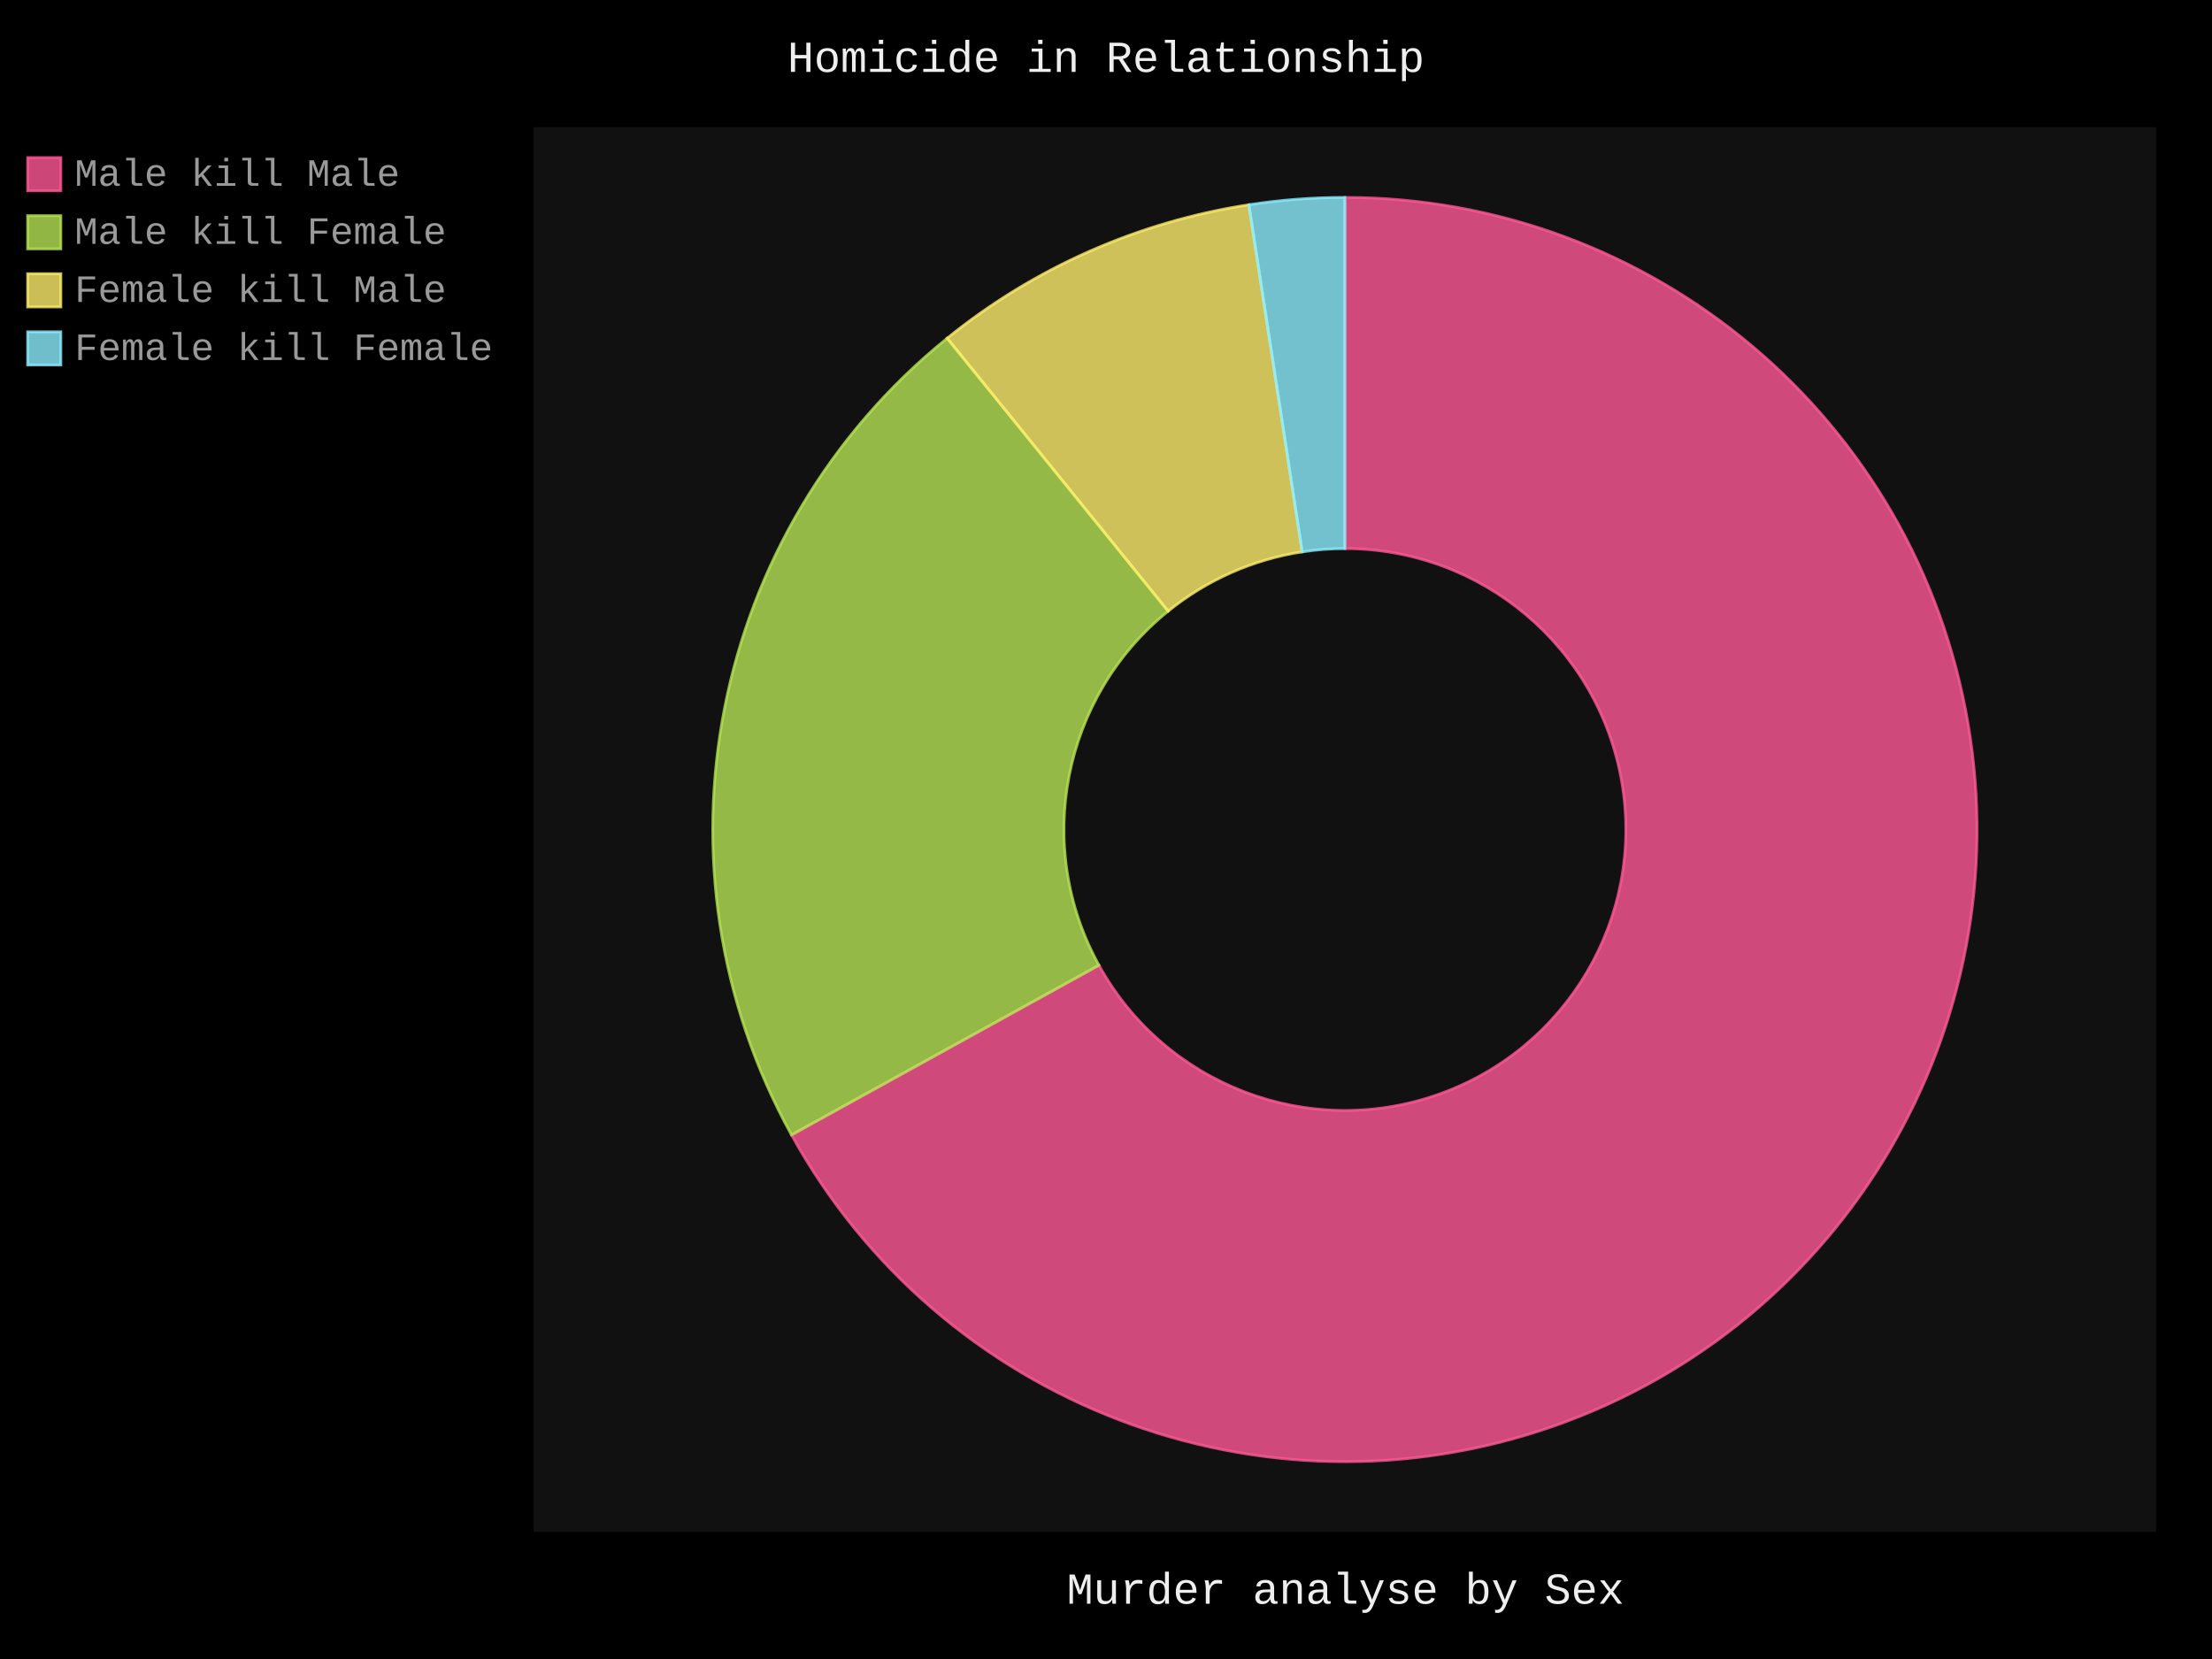
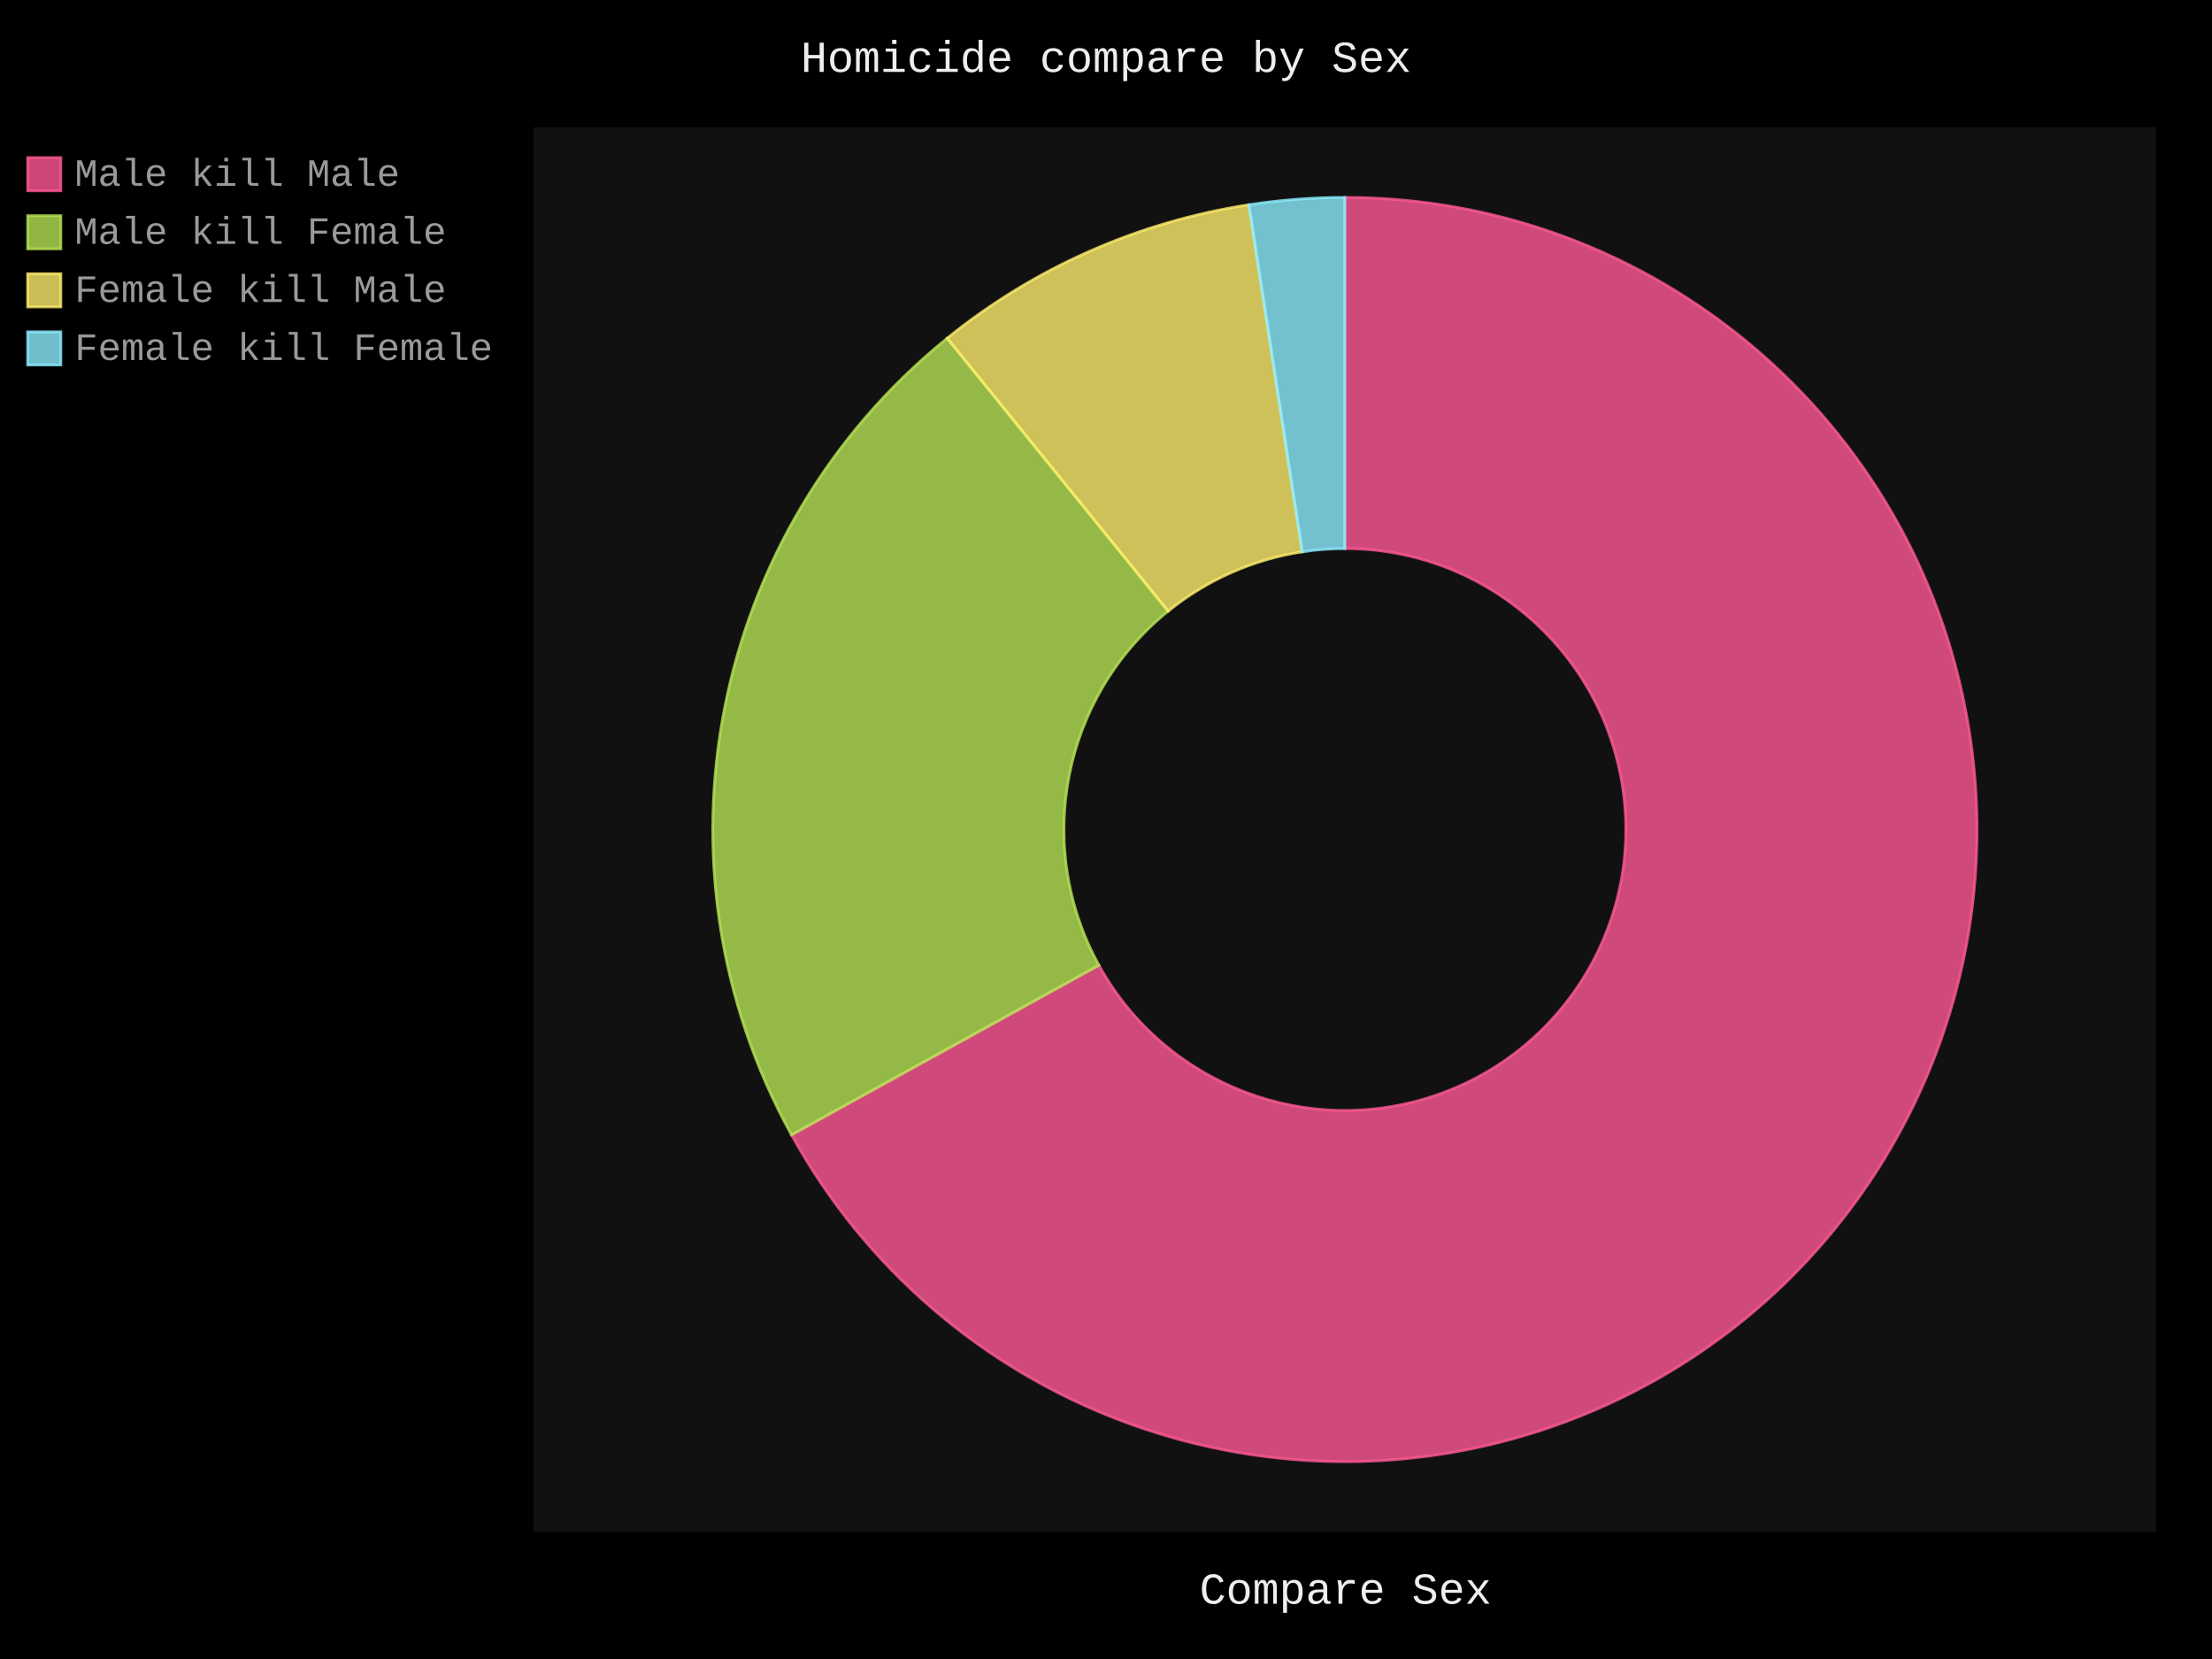
- <svg xmlns="http://www.w3.org/2000/svg" class="pygal-chart" id="chart-cbdfc3da-510a-47c2-8d24-e23b2303c3f3" viewBox="0 0 800 600">
+ <svg xmlns="http://www.w3.org/2000/svg" class="pygal-chart" id="chart-17430d75-c012-4176-abcd-f499906c92c1" viewBox="0 0 800 600">
  <defs>
-     <style type="text/css">#chart-cbdfc3da-510a-47c2-8d24-e23b2303c3f3{-webkit-user-select:none;-webkit-font-smoothing:antialiased;font-family:Consolas,"Liberation Mono",Menlo,Courier,monospace}#chart-cbdfc3da-510a-47c2-8d24-e23b2303c3f3 .title{font-family:Consolas,"Liberation Mono",Menlo,Courier,monospace;font-size:16px}#chart-cbdfc3da-510a-47c2-8d24-e23b2303c3f3 .legends .legend text{font-family:Consolas,"Liberation Mono",Menlo,Courier,monospace;font-size:14px}#chart-cbdfc3da-510a-47c2-8d24-e23b2303c3f3 .axis text{font-family:Consolas,"Liberation Mono",Menlo,Courier,monospace;font-size:10px}#chart-cbdfc3da-510a-47c2-8d24-e23b2303c3f3 .axis text.major{font-family:Consolas,"Liberation Mono",Menlo,Courier,monospace;font-size:10px}#chart-cbdfc3da-510a-47c2-8d24-e23b2303c3f3 .text-overlay text.value{font-family:Consolas,"Liberation Mono",Menlo,Courier,monospace;font-size:16px}#chart-cbdfc3da-510a-47c2-8d24-e23b2303c3f3 .text-overlay text.label{font-family:Consolas,"Liberation Mono",Menlo,Courier,monospace;font-size:10px}#chart-cbdfc3da-510a-47c2-8d24-e23b2303c3f3 .tooltip{font-family:Consolas,"Liberation Mono",Menlo,Courier,monospace;font-size:14px}#chart-cbdfc3da-510a-47c2-8d24-e23b2303c3f3 text.no_data{font-family:Consolas,"Liberation Mono",Menlo,Courier,monospace;font-size:64px}
- #chart-cbdfc3da-510a-47c2-8d24-e23b2303c3f3{background-color:black}#chart-cbdfc3da-510a-47c2-8d24-e23b2303c3f3 path,#chart-cbdfc3da-510a-47c2-8d24-e23b2303c3f3 line,#chart-cbdfc3da-510a-47c2-8d24-e23b2303c3f3 rect,#chart-cbdfc3da-510a-47c2-8d24-e23b2303c3f3 circle{-webkit-transition:250ms;-moz-transition:250ms;transition:250ms}#chart-cbdfc3da-510a-47c2-8d24-e23b2303c3f3 .graph &gt; .background{fill:black}#chart-cbdfc3da-510a-47c2-8d24-e23b2303c3f3 .plot &gt; .background{fill:#111}#chart-cbdfc3da-510a-47c2-8d24-e23b2303c3f3 .graph{fill:#999}#chart-cbdfc3da-510a-47c2-8d24-e23b2303c3f3 text.no_data{fill:#eee}#chart-cbdfc3da-510a-47c2-8d24-e23b2303c3f3 .title{fill:#eee}#chart-cbdfc3da-510a-47c2-8d24-e23b2303c3f3 .legends .legend text{fill:#999}#chart-cbdfc3da-510a-47c2-8d24-e23b2303c3f3 .legends .legend:hover text{fill:#eee}#chart-cbdfc3da-510a-47c2-8d24-e23b2303c3f3 .axis .line{stroke:#eee}#chart-cbdfc3da-510a-47c2-8d24-e23b2303c3f3 .axis .guide.line{stroke:#555}#chart-cbdfc3da-510a-47c2-8d24-e23b2303c3f3 .axis .major.line{stroke:#999}#chart-cbdfc3da-510a-47c2-8d24-e23b2303c3f3 .axis text.major{fill:#eee}#chart-cbdfc3da-510a-47c2-8d24-e23b2303c3f3 .axis.y .guides:hover .guide.line,#chart-cbdfc3da-510a-47c2-8d24-e23b2303c3f3 .line-graph .axis.x .guides:hover .guide.line,#chart-cbdfc3da-510a-47c2-8d24-e23b2303c3f3 .stackedline-graph .axis.x .guides:hover .guide.line,#chart-cbdfc3da-510a-47c2-8d24-e23b2303c3f3 .xy-graph .axis.x .guides:hover .guide.line{stroke:#eee}#chart-cbdfc3da-510a-47c2-8d24-e23b2303c3f3 .axis .guides:hover text{fill:#eee}#chart-cbdfc3da-510a-47c2-8d24-e23b2303c3f3 .reactive{fill-opacity:.8;stroke-opacity:.8}#chart-cbdfc3da-510a-47c2-8d24-e23b2303c3f3 .ci{stroke:#999}#chart-cbdfc3da-510a-47c2-8d24-e23b2303c3f3 .reactive.active,#chart-cbdfc3da-510a-47c2-8d24-e23b2303c3f3 .active .reactive{fill-opacity:.4;stroke-opacity:.9;stroke-width:4}#chart-cbdfc3da-510a-47c2-8d24-e23b2303c3f3 .ci .reactive.active{stroke-width:1.5}#chart-cbdfc3da-510a-47c2-8d24-e23b2303c3f3 .series text{fill:#eee}#chart-cbdfc3da-510a-47c2-8d24-e23b2303c3f3 .tooltip rect{fill:#111;stroke:#eee;-webkit-transition:opacity 250ms;-moz-transition:opacity 250ms;transition:opacity 250ms}#chart-cbdfc3da-510a-47c2-8d24-e23b2303c3f3 .tooltip .label{fill:#999}#chart-cbdfc3da-510a-47c2-8d24-e23b2303c3f3 .tooltip .label{fill:#999}#chart-cbdfc3da-510a-47c2-8d24-e23b2303c3f3 .tooltip .legend{font-size:.8em;fill:#555}#chart-cbdfc3da-510a-47c2-8d24-e23b2303c3f3 .tooltip .x_label{font-size:.6em;fill:#eee}#chart-cbdfc3da-510a-47c2-8d24-e23b2303c3f3 .tooltip .xlink{font-size:.5em;text-decoration:underline}#chart-cbdfc3da-510a-47c2-8d24-e23b2303c3f3 .tooltip .value{font-size:1.5em}#chart-cbdfc3da-510a-47c2-8d24-e23b2303c3f3 .bound{font-size:.5em}#chart-cbdfc3da-510a-47c2-8d24-e23b2303c3f3 .max-value{font-size:.75em;fill:#555}#chart-cbdfc3da-510a-47c2-8d24-e23b2303c3f3 .map-element{fill:#111;stroke:#555 !important}#chart-cbdfc3da-510a-47c2-8d24-e23b2303c3f3 .map-element .reactive{fill-opacity:inherit;stroke-opacity:inherit}#chart-cbdfc3da-510a-47c2-8d24-e23b2303c3f3 .color-0,#chart-cbdfc3da-510a-47c2-8d24-e23b2303c3f3 .color-0 a:visited{stroke:#ff5995;fill:#ff5995}#chart-cbdfc3da-510a-47c2-8d24-e23b2303c3f3 .color-1,#chart-cbdfc3da-510a-47c2-8d24-e23b2303c3f3 .color-1 a:visited{stroke:#b6e354;fill:#b6e354}#chart-cbdfc3da-510a-47c2-8d24-e23b2303c3f3 .color-2,#chart-cbdfc3da-510a-47c2-8d24-e23b2303c3f3 .color-2 a:visited{stroke:#feed6c;fill:#feed6c}#chart-cbdfc3da-510a-47c2-8d24-e23b2303c3f3 .color-3,#chart-cbdfc3da-510a-47c2-8d24-e23b2303c3f3 .color-3 a:visited{stroke:#8cedff;fill:#8cedff}#chart-cbdfc3da-510a-47c2-8d24-e23b2303c3f3 .text-overlay .color-0 text{fill:black}#chart-cbdfc3da-510a-47c2-8d24-e23b2303c3f3 .text-overlay .color-1 text{fill:black}#chart-cbdfc3da-510a-47c2-8d24-e23b2303c3f3 .text-overlay .color-2 text{fill:black}#chart-cbdfc3da-510a-47c2-8d24-e23b2303c3f3 .text-overlay .color-3 text{fill:black}
- #chart-cbdfc3da-510a-47c2-8d24-e23b2303c3f3 text.no_data{text-anchor:middle}#chart-cbdfc3da-510a-47c2-8d24-e23b2303c3f3 .guide.line{fill:none}#chart-cbdfc3da-510a-47c2-8d24-e23b2303c3f3 .centered{text-anchor:middle}#chart-cbdfc3da-510a-47c2-8d24-e23b2303c3f3 .title{text-anchor:middle}#chart-cbdfc3da-510a-47c2-8d24-e23b2303c3f3 .legends .legend text{fill-opacity:1}#chart-cbdfc3da-510a-47c2-8d24-e23b2303c3f3 .axis.x text{text-anchor:middle}#chart-cbdfc3da-510a-47c2-8d24-e23b2303c3f3 .axis.x:not(.web) text[transform]{text-anchor:start}#chart-cbdfc3da-510a-47c2-8d24-e23b2303c3f3 .axis.x:not(.web) text[transform].backwards{text-anchor:end}#chart-cbdfc3da-510a-47c2-8d24-e23b2303c3f3 .axis.y text{text-anchor:end}#chart-cbdfc3da-510a-47c2-8d24-e23b2303c3f3 .axis.y text[transform].backwards{text-anchor:start}#chart-cbdfc3da-510a-47c2-8d24-e23b2303c3f3 .axis.y2 text{text-anchor:start}#chart-cbdfc3da-510a-47c2-8d24-e23b2303c3f3 .axis.y2 text[transform].backwards{text-anchor:end}#chart-cbdfc3da-510a-47c2-8d24-e23b2303c3f3 .axis .guide.line{stroke-dasharray:4,4}#chart-cbdfc3da-510a-47c2-8d24-e23b2303c3f3 .axis .major.guide.line{stroke-dasharray:6,6}#chart-cbdfc3da-510a-47c2-8d24-e23b2303c3f3 .horizontal .axis.y .guide.line,#chart-cbdfc3da-510a-47c2-8d24-e23b2303c3f3 .horizontal .axis.y2 .guide.line,#chart-cbdfc3da-510a-47c2-8d24-e23b2303c3f3 .vertical .axis.x .guide.line{opacity:0}#chart-cbdfc3da-510a-47c2-8d24-e23b2303c3f3 .horizontal .axis.always_show .guide.line,#chart-cbdfc3da-510a-47c2-8d24-e23b2303c3f3 .vertical .axis.always_show .guide.line{opacity:1 !important}#chart-cbdfc3da-510a-47c2-8d24-e23b2303c3f3 .axis.y .guides:hover .guide.line,#chart-cbdfc3da-510a-47c2-8d24-e23b2303c3f3 .axis.y2 .guides:hover .guide.line,#chart-cbdfc3da-510a-47c2-8d24-e23b2303c3f3 .axis.x .guides:hover .guide.line{opacity:1}#chart-cbdfc3da-510a-47c2-8d24-e23b2303c3f3 .axis .guides:hover text{opacity:1}#chart-cbdfc3da-510a-47c2-8d24-e23b2303c3f3 .nofill{fill:none}#chart-cbdfc3da-510a-47c2-8d24-e23b2303c3f3 .subtle-fill{fill-opacity:.2}#chart-cbdfc3da-510a-47c2-8d24-e23b2303c3f3 .dot{stroke-width:1px;fill-opacity:1}#chart-cbdfc3da-510a-47c2-8d24-e23b2303c3f3 .dot.active{stroke-width:5px}#chart-cbdfc3da-510a-47c2-8d24-e23b2303c3f3 .dot.negative{fill:transparent}#chart-cbdfc3da-510a-47c2-8d24-e23b2303c3f3 text,#chart-cbdfc3da-510a-47c2-8d24-e23b2303c3f3 tspan{stroke:none !important}#chart-cbdfc3da-510a-47c2-8d24-e23b2303c3f3 .series text.active{opacity:1}#chart-cbdfc3da-510a-47c2-8d24-e23b2303c3f3 .tooltip rect{fill-opacity:.95;stroke-width:.5}#chart-cbdfc3da-510a-47c2-8d24-e23b2303c3f3 .tooltip text{fill-opacity:1}#chart-cbdfc3da-510a-47c2-8d24-e23b2303c3f3 .showable{visibility:hidden}#chart-cbdfc3da-510a-47c2-8d24-e23b2303c3f3 .showable.shown{visibility:visible}#chart-cbdfc3da-510a-47c2-8d24-e23b2303c3f3 .gauge-background{fill:rgba(229,229,229,1);stroke:none}#chart-cbdfc3da-510a-47c2-8d24-e23b2303c3f3 .bg-lines{stroke:black;stroke-width:2px}</style>
+     <style type="text/css">#chart-17430d75-c012-4176-abcd-f499906c92c1{-webkit-user-select:none;-webkit-font-smoothing:antialiased;font-family:Consolas,"Liberation Mono",Menlo,Courier,monospace}#chart-17430d75-c012-4176-abcd-f499906c92c1 .title{font-family:Consolas,"Liberation Mono",Menlo,Courier,monospace;font-size:16px}#chart-17430d75-c012-4176-abcd-f499906c92c1 .legends .legend text{font-family:Consolas,"Liberation Mono",Menlo,Courier,monospace;font-size:14px}#chart-17430d75-c012-4176-abcd-f499906c92c1 .axis text{font-family:Consolas,"Liberation Mono",Menlo,Courier,monospace;font-size:10px}#chart-17430d75-c012-4176-abcd-f499906c92c1 .axis text.major{font-family:Consolas,"Liberation Mono",Menlo,Courier,monospace;font-size:10px}#chart-17430d75-c012-4176-abcd-f499906c92c1 .text-overlay text.value{font-family:Consolas,"Liberation Mono",Menlo,Courier,monospace;font-size:16px}#chart-17430d75-c012-4176-abcd-f499906c92c1 .text-overlay text.label{font-family:Consolas,"Liberation Mono",Menlo,Courier,monospace;font-size:10px}#chart-17430d75-c012-4176-abcd-f499906c92c1 .tooltip{font-family:Consolas,"Liberation Mono",Menlo,Courier,monospace;font-size:14px}#chart-17430d75-c012-4176-abcd-f499906c92c1 text.no_data{font-family:Consolas,"Liberation Mono",Menlo,Courier,monospace;font-size:64px}
+ #chart-17430d75-c012-4176-abcd-f499906c92c1{background-color:black}#chart-17430d75-c012-4176-abcd-f499906c92c1 path,#chart-17430d75-c012-4176-abcd-f499906c92c1 line,#chart-17430d75-c012-4176-abcd-f499906c92c1 rect,#chart-17430d75-c012-4176-abcd-f499906c92c1 circle{-webkit-transition:250ms;-moz-transition:250ms;transition:250ms}#chart-17430d75-c012-4176-abcd-f499906c92c1 .graph &gt; .background{fill:black}#chart-17430d75-c012-4176-abcd-f499906c92c1 .plot &gt; .background{fill:#111}#chart-17430d75-c012-4176-abcd-f499906c92c1 .graph{fill:#999}#chart-17430d75-c012-4176-abcd-f499906c92c1 text.no_data{fill:#eee}#chart-17430d75-c012-4176-abcd-f499906c92c1 .title{fill:#eee}#chart-17430d75-c012-4176-abcd-f499906c92c1 .legends .legend text{fill:#999}#chart-17430d75-c012-4176-abcd-f499906c92c1 .legends .legend:hover text{fill:#eee}#chart-17430d75-c012-4176-abcd-f499906c92c1 .axis .line{stroke:#eee}#chart-17430d75-c012-4176-abcd-f499906c92c1 .axis .guide.line{stroke:#555}#chart-17430d75-c012-4176-abcd-f499906c92c1 .axis .major.line{stroke:#999}#chart-17430d75-c012-4176-abcd-f499906c92c1 .axis text.major{fill:#eee}#chart-17430d75-c012-4176-abcd-f499906c92c1 .axis.y .guides:hover .guide.line,#chart-17430d75-c012-4176-abcd-f499906c92c1 .line-graph .axis.x .guides:hover .guide.line,#chart-17430d75-c012-4176-abcd-f499906c92c1 .stackedline-graph .axis.x .guides:hover .guide.line,#chart-17430d75-c012-4176-abcd-f499906c92c1 .xy-graph .axis.x .guides:hover .guide.line{stroke:#eee}#chart-17430d75-c012-4176-abcd-f499906c92c1 .axis .guides:hover text{fill:#eee}#chart-17430d75-c012-4176-abcd-f499906c92c1 .reactive{fill-opacity:.8;stroke-opacity:.8}#chart-17430d75-c012-4176-abcd-f499906c92c1 .ci{stroke:#999}#chart-17430d75-c012-4176-abcd-f499906c92c1 .reactive.active,#chart-17430d75-c012-4176-abcd-f499906c92c1 .active .reactive{fill-opacity:.4;stroke-opacity:.9;stroke-width:4}#chart-17430d75-c012-4176-abcd-f499906c92c1 .ci .reactive.active{stroke-width:1.5}#chart-17430d75-c012-4176-abcd-f499906c92c1 .series text{fill:#eee}#chart-17430d75-c012-4176-abcd-f499906c92c1 .tooltip rect{fill:#111;stroke:#eee;-webkit-transition:opacity 250ms;-moz-transition:opacity 250ms;transition:opacity 250ms}#chart-17430d75-c012-4176-abcd-f499906c92c1 .tooltip .label{fill:#999}#chart-17430d75-c012-4176-abcd-f499906c92c1 .tooltip .label{fill:#999}#chart-17430d75-c012-4176-abcd-f499906c92c1 .tooltip .legend{font-size:.8em;fill:#555}#chart-17430d75-c012-4176-abcd-f499906c92c1 .tooltip .x_label{font-size:.6em;fill:#eee}#chart-17430d75-c012-4176-abcd-f499906c92c1 .tooltip .xlink{font-size:.5em;text-decoration:underline}#chart-17430d75-c012-4176-abcd-f499906c92c1 .tooltip .value{font-size:1.5em}#chart-17430d75-c012-4176-abcd-f499906c92c1 .bound{font-size:.5em}#chart-17430d75-c012-4176-abcd-f499906c92c1 .max-value{font-size:.75em;fill:#555}#chart-17430d75-c012-4176-abcd-f499906c92c1 .map-element{fill:#111;stroke:#555 !important}#chart-17430d75-c012-4176-abcd-f499906c92c1 .map-element .reactive{fill-opacity:inherit;stroke-opacity:inherit}#chart-17430d75-c012-4176-abcd-f499906c92c1 .color-0,#chart-17430d75-c012-4176-abcd-f499906c92c1 .color-0 a:visited{stroke:#ff5995;fill:#ff5995}#chart-17430d75-c012-4176-abcd-f499906c92c1 .color-1,#chart-17430d75-c012-4176-abcd-f499906c92c1 .color-1 a:visited{stroke:#b6e354;fill:#b6e354}#chart-17430d75-c012-4176-abcd-f499906c92c1 .color-2,#chart-17430d75-c012-4176-abcd-f499906c92c1 .color-2 a:visited{stroke:#feed6c;fill:#feed6c}#chart-17430d75-c012-4176-abcd-f499906c92c1 .color-3,#chart-17430d75-c012-4176-abcd-f499906c92c1 .color-3 a:visited{stroke:#8cedff;fill:#8cedff}#chart-17430d75-c012-4176-abcd-f499906c92c1 .text-overlay .color-0 text{fill:black}#chart-17430d75-c012-4176-abcd-f499906c92c1 .text-overlay .color-1 text{fill:black}#chart-17430d75-c012-4176-abcd-f499906c92c1 .text-overlay .color-2 text{fill:black}#chart-17430d75-c012-4176-abcd-f499906c92c1 .text-overlay .color-3 text{fill:black}
+ #chart-17430d75-c012-4176-abcd-f499906c92c1 text.no_data{text-anchor:middle}#chart-17430d75-c012-4176-abcd-f499906c92c1 .guide.line{fill:none}#chart-17430d75-c012-4176-abcd-f499906c92c1 .centered{text-anchor:middle}#chart-17430d75-c012-4176-abcd-f499906c92c1 .title{text-anchor:middle}#chart-17430d75-c012-4176-abcd-f499906c92c1 .legends .legend text{fill-opacity:1}#chart-17430d75-c012-4176-abcd-f499906c92c1 .axis.x text{text-anchor:middle}#chart-17430d75-c012-4176-abcd-f499906c92c1 .axis.x:not(.web) text[transform]{text-anchor:start}#chart-17430d75-c012-4176-abcd-f499906c92c1 .axis.x:not(.web) text[transform].backwards{text-anchor:end}#chart-17430d75-c012-4176-abcd-f499906c92c1 .axis.y text{text-anchor:end}#chart-17430d75-c012-4176-abcd-f499906c92c1 .axis.y text[transform].backwards{text-anchor:start}#chart-17430d75-c012-4176-abcd-f499906c92c1 .axis.y2 text{text-anchor:start}#chart-17430d75-c012-4176-abcd-f499906c92c1 .axis.y2 text[transform].backwards{text-anchor:end}#chart-17430d75-c012-4176-abcd-f499906c92c1 .axis .guide.line{stroke-dasharray:4,4}#chart-17430d75-c012-4176-abcd-f499906c92c1 .axis .major.guide.line{stroke-dasharray:6,6}#chart-17430d75-c012-4176-abcd-f499906c92c1 .horizontal .axis.y .guide.line,#chart-17430d75-c012-4176-abcd-f499906c92c1 .horizontal .axis.y2 .guide.line,#chart-17430d75-c012-4176-abcd-f499906c92c1 .vertical .axis.x .guide.line{opacity:0}#chart-17430d75-c012-4176-abcd-f499906c92c1 .horizontal .axis.always_show .guide.line,#chart-17430d75-c012-4176-abcd-f499906c92c1 .vertical .axis.always_show .guide.line{opacity:1 !important}#chart-17430d75-c012-4176-abcd-f499906c92c1 .axis.y .guides:hover .guide.line,#chart-17430d75-c012-4176-abcd-f499906c92c1 .axis.y2 .guides:hover .guide.line,#chart-17430d75-c012-4176-abcd-f499906c92c1 .axis.x .guides:hover .guide.line{opacity:1}#chart-17430d75-c012-4176-abcd-f499906c92c1 .axis .guides:hover text{opacity:1}#chart-17430d75-c012-4176-abcd-f499906c92c1 .nofill{fill:none}#chart-17430d75-c012-4176-abcd-f499906c92c1 .subtle-fill{fill-opacity:.2}#chart-17430d75-c012-4176-abcd-f499906c92c1 .dot{stroke-width:1px;fill-opacity:1}#chart-17430d75-c012-4176-abcd-f499906c92c1 .dot.active{stroke-width:5px}#chart-17430d75-c012-4176-abcd-f499906c92c1 .dot.negative{fill:transparent}#chart-17430d75-c012-4176-abcd-f499906c92c1 text,#chart-17430d75-c012-4176-abcd-f499906c92c1 tspan{stroke:none !important}#chart-17430d75-c012-4176-abcd-f499906c92c1 .series text.active{opacity:1}#chart-17430d75-c012-4176-abcd-f499906c92c1 .tooltip rect{fill-opacity:.95;stroke-width:.5}#chart-17430d75-c012-4176-abcd-f499906c92c1 .tooltip text{fill-opacity:1}#chart-17430d75-c012-4176-abcd-f499906c92c1 .showable{visibility:hidden}#chart-17430d75-c012-4176-abcd-f499906c92c1 .showable.shown{visibility:visible}#chart-17430d75-c012-4176-abcd-f499906c92c1 .gauge-background{fill:rgba(229,229,229,1);stroke:none}#chart-17430d75-c012-4176-abcd-f499906c92c1 .bg-lines{stroke:black;stroke-width:2px}</style>
  </defs>
  <g class="graph pie-graph vertical">
    <rect class="background" height="600" width="800" x="0" y="0" />
    <g class="plot" transform="translate(193, 46)">
      <rect class="background" height="508" width="586.8" x="0" y="0" />
      <g class="series serie-0 color-0">
        <g class="slices">
          <g class="slice">
            <path class="slice reactive tooltip-trigger" d="M293.4 25.4 A228.6 228.6 0 1 1 93.26 364.463 L204.449 303.095 A101.6 101.6 0 1 0 293.4 152.4 z" />
          </g>
        </g>
      </g>
      <g class="series serie-1 color-1">
        <g class="slices">
          <g class="slice">
            <path class="slice reactive tooltip-trigger" d="M93.26 364.463 A228.6 228.6 0 0 1 149.56 76.326 L229.471 175.034 A101.6 101.6 0 0 0 204.449 303.095 z" />
          </g>
        </g>
      </g>
      <g class="series serie-2 color-2">
        <g class="slices">
          <g class="slice">
            <path class="slice reactive tooltip-trigger" d="M149.56 76.326 A228.6 228.6 0 0 1 258.669 28.054 L277.964 153.579 A101.6 101.6 0 0 0 229.471 175.034 z" />
          </g>
        </g>
      </g>
      <g class="series serie-3 color-3">
        <g class="slices">
          <g class="slice">
            <path class="slice reactive tooltip-trigger" d="M258.669 28.054 A228.6 228.6 0 0 1 293.4 25.4 L293.4 152.4 A101.6 101.6 0 0 0 277.964 153.579 z" />
          </g>
        </g>
      </g>
    </g>
    <g class="titles">
-       <text class="title plot_title" x="400.0" y="26">Homicide in Relationship</text>
-       <text class="title" x="486.6" y="580">Murder analyse by Sex</text>
+       <text class="title plot_title" x="400.0" y="26">Homicide compare by Sex</text>
+       <text class="title" x="486.6" y="580">Compare Sex</text>
    </g>
    <g class="plot overlay" transform="translate(193, 46)">
      <g class="series serie-0 color-0" />
      <g class="series serie-1 color-1" />
      <g class="series serie-2 color-2" />
      <g class="series serie-3 color-3" />
    </g>
    <g class="plot text-overlay" transform="translate(193, 46)">
      <g class="series serie-0 color-0" />
      <g class="series serie-1 color-1" />
      <g class="series serie-2 color-2" />
      <g class="series serie-3 color-3" />
    </g>
    <g class="plot tooltip-overlay" transform="translate(193, 46)">
      <g class="tooltip" style="opacity: 0" transform="translate(0 0)">
        <rect class="tooltip-box" height="0" rx="0" ry="0" width="0" />
        <g class="text" />
      </g>
    </g>
    <g class="legends" transform="translate(10, 56)">
      <g class="legend reactive activate-serie" id="activate-serie-0">
        <rect class="color-0 reactive" height="12" width="12" x="0.0" y="1.0" />
        <text x="17.0" y="11.2">Male kill Male</text>
      </g>
      <g class="legend reactive activate-serie" id="activate-serie-1">
        <rect class="color-1 reactive" height="12" width="12" x="0.0" y="22.0" />
        <text x="17.0" y="32.2">Male kill Female</text>
      </g>
      <g class="legend reactive activate-serie" id="activate-serie-2">
        <rect class="color-2 reactive" height="12" width="12" x="0.0" y="43.0" />
        <text x="17.0" y="53.2">Female kill Male</text>
      </g>
      <g class="legend reactive activate-serie" id="activate-serie-3">
        <rect class="color-3 reactive" height="12" width="12" x="0.0" y="64.0" />
        <text x="17.0" y="74.2">Female kill Female</text>
      </g>
    </g>
    <g class="legends" transform="translate(790, 56)" />
  </g>
</svg>
